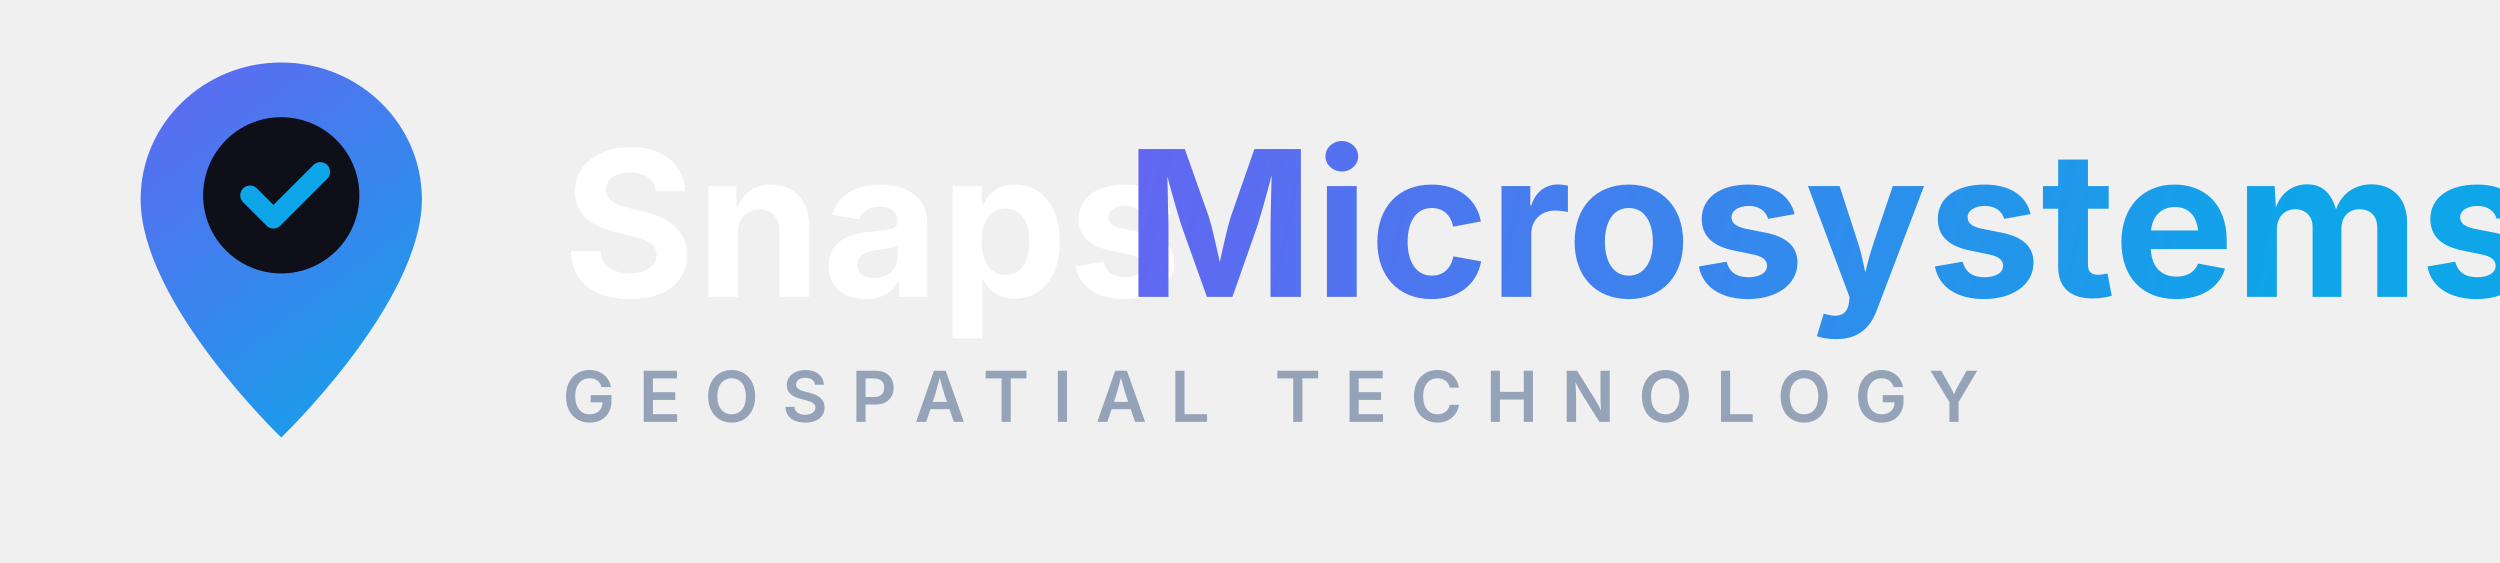
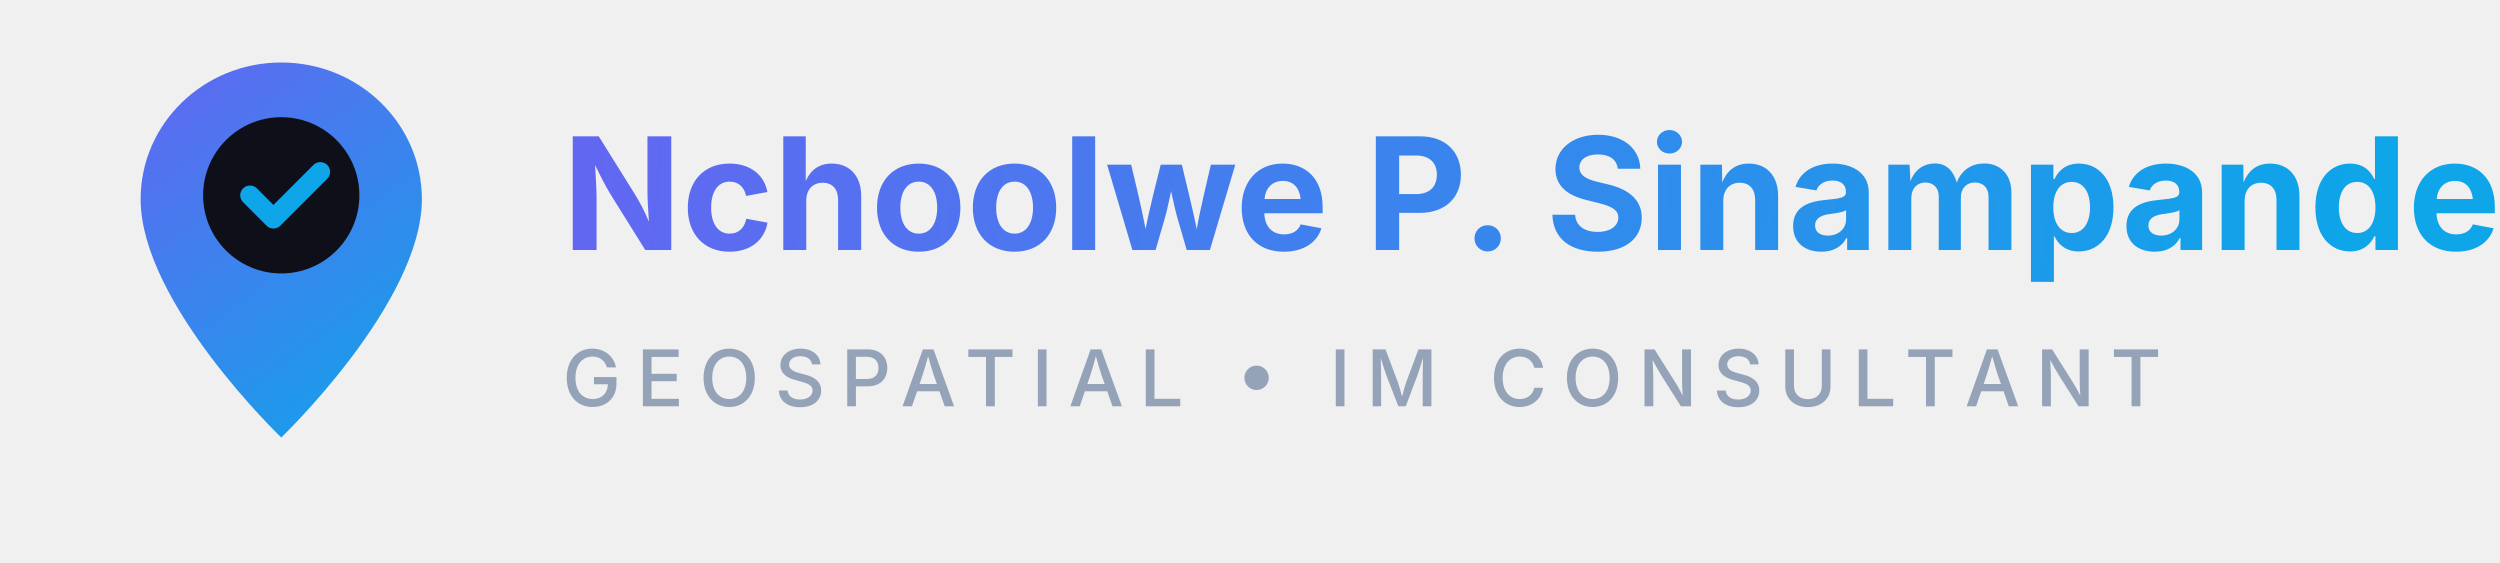
<svg xmlns="http://www.w3.org/2000/svg" width="320" height="72" viewBox="0 0 320 72" fill="none">
  <path d="M36 8C26.06 8 18 15.82 18 25.5C18 38.75 36 56 36 56C36 56 54 38.75 54 25.5C54 15.82 45.94 8 36 8Z" fill="url(#grad1)" />
  <circle cx="36" cy="25" r="10" fill="#0f0f1a" />
  <path d="M32 25L35 28L41 22" stroke="#0ea5e9" stroke-width="2.5" stroke-linecap="round" stroke-linejoin="round" />
-   <text x="72" y="38" font-family="system-ui, -apple-system, 'Segoe UI', sans-serif" font-size="26" font-weight="700" fill="#ffffff">Snaps </text>
-   <text x="144" y="38" font-family="system-ui, -apple-system, 'Segoe UI', sans-serif" font-size="26" font-weight="700" fill="url(#grad2)">Microsystems</text>
-   <text x="72" y="54" font-family="system-ui, -apple-system, 'Segoe UI', sans-serif" font-size="9" font-weight="600" letter-spacing="3" fill="#94a3b8">GEOSPATIAL TECHNOLOGY</text>
+   <text x="72" y="32" font-family="system-ui, -apple-system, 'Segoe UI', sans-serif" font-size="20" font-weight="700" fill="url(#grad2)">Nchoolwe P. Sinampande</text>
+   <text x="72" y="52" font-family="system-ui, -apple-system, 'Segoe UI', sans-serif" font-size="10" font-weight="500" letter-spacing="2" fill="#94a3b8">GEOSPATIAL • IM CONSULTANT</text>
  <defs>
    <linearGradient id="grad1" x1="18" y1="8" x2="54" y2="56" gradientUnits="userSpaceOnUse">
      <stop stop-color="#6366f1" />
      <stop offset="1" stop-color="#0ea5e9" />
    </linearGradient>
-     <linearGradient id="grad2" x1="144" y1="20" x2="290" y2="50" gradientUnits="userSpaceOnUse">
+     <linearGradient id="grad2" x1="72" y1="20" x2="300" y2="40" gradientUnits="userSpaceOnUse">
      <stop stop-color="#6366f1" />
      <stop offset="1" stop-color="#0ea5e9" />
    </linearGradient>
  </defs>
</svg>
